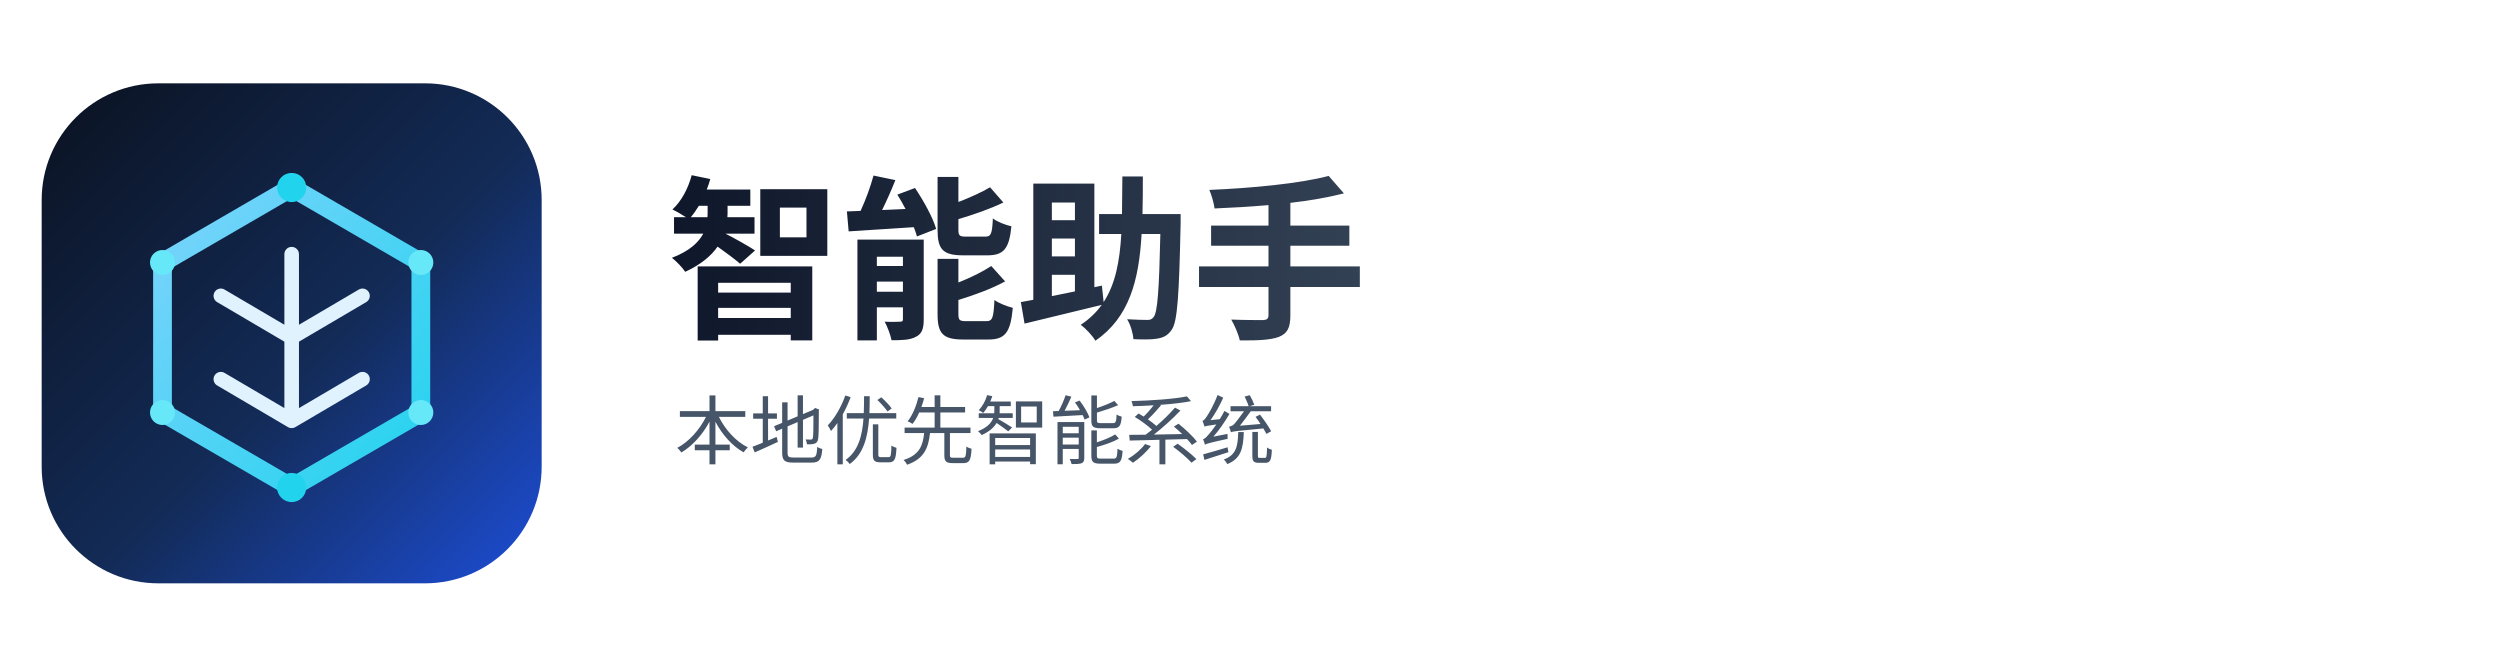
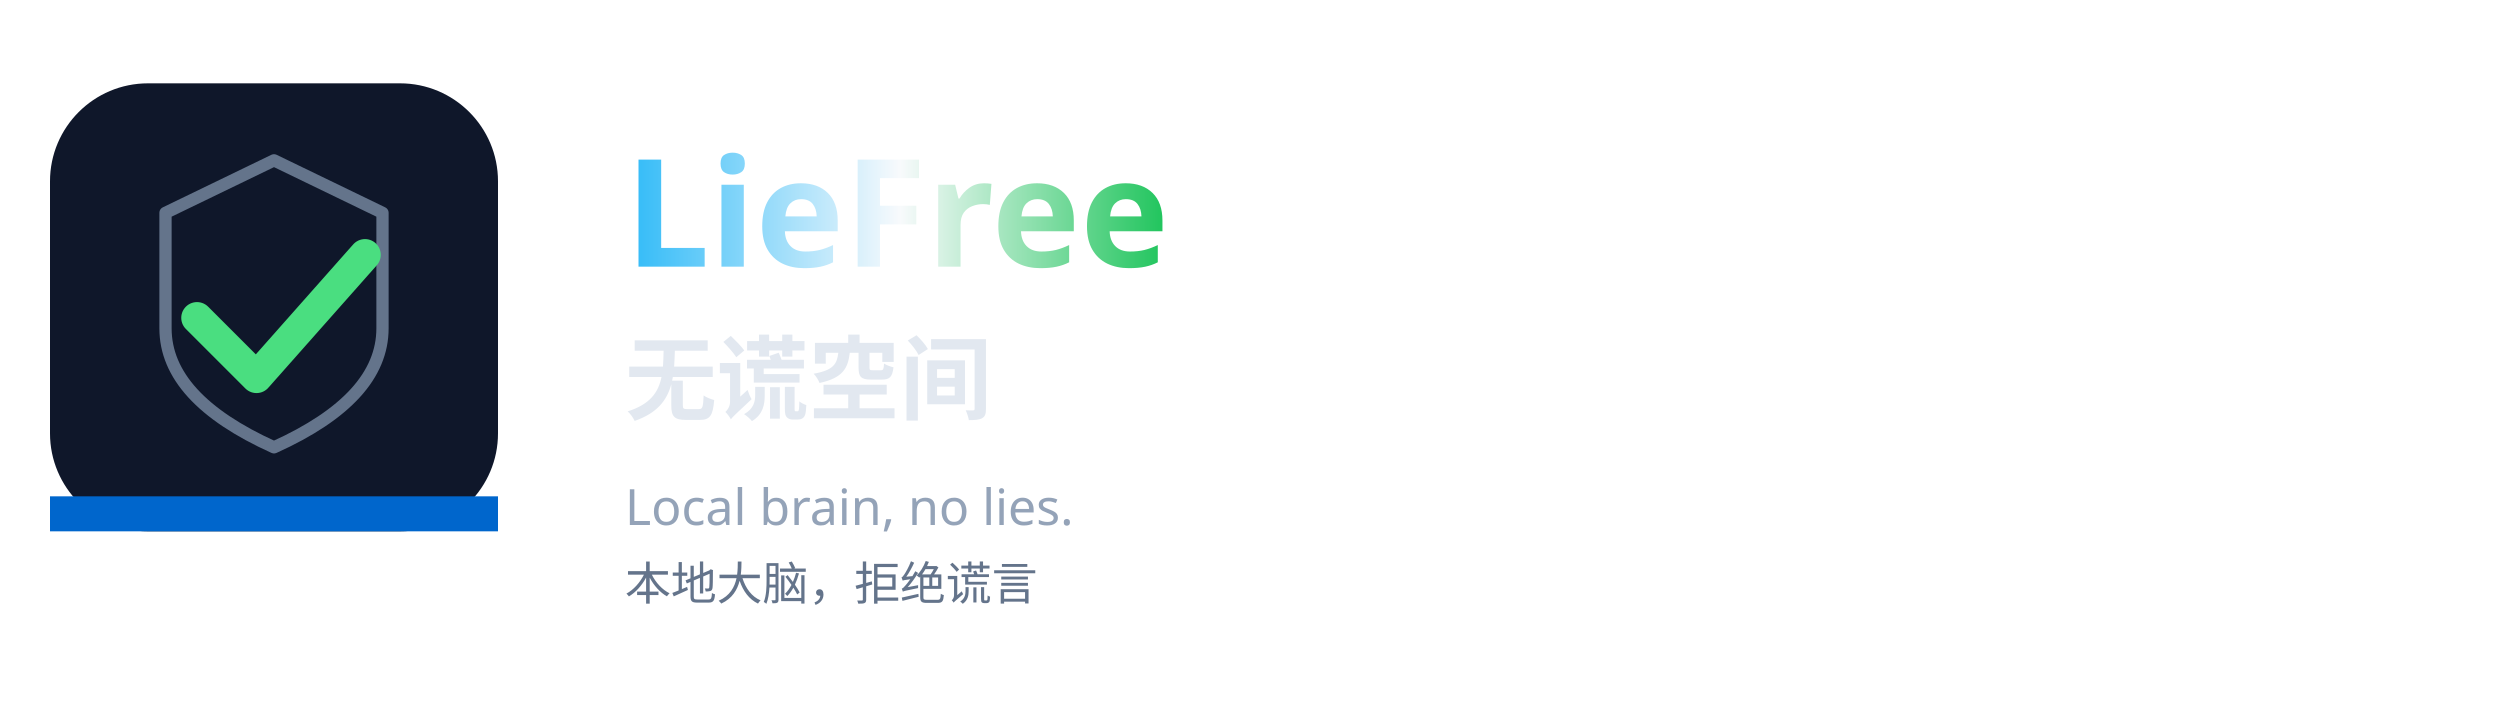
- <svg xmlns="http://www.w3.org/2000/svg" viewBox="0 0 1200 320" role="img" aria-label="智能助手科技标志">
+ <svg xmlns="http://www.w3.org/2000/svg" viewBox="0 0 1200 340" role="img" aria-label="LieFree 无谎空间">
  <defs>
-     <linearGradient id="bg" x1="0" y1="0" x2="1" y2="1">
-       <stop offset="0%" stop-color="#0b1220" />
-       <stop offset="55%" stop-color="#132b57" />
-       <stop offset="100%" stop-color="#1d4ed8" />
-     </linearGradient>
-     <linearGradient id="line" x1="0" y1="0" x2="1" y2="1">
-       <stop offset="0%" stop-color="#7dd3fc" />
-       <stop offset="100%" stop-color="#22d3ee" />
-     </linearGradient>
-     <linearGradient id="tx" x1="0" y1="0" x2="1" y2="0">
-       <stop offset="0%" stop-color="#0f172a" />
-       <stop offset="100%" stop-color="#334155" />
+     <linearGradient id="lfWord" x1="0" y1="0" x2="1" y2="0">
+       <stop offset="0%" stop-color="#38bdf8" />
+       <stop offset="50%" stop-color="#f8fafc" />
+       <stop offset="100%" stop-color="#22c55e" />
    </linearGradient>
  </defs>
-   <rect x="20" y="40" width="240" height="240" rx="56" fill="url(#bg)" />
-   <path d="M140 90l62 36v72l-62 36-62-36v-72z" fill="none" stroke="url(#line)" stroke-width="9" stroke-linejoin="round" />
-   <path d="M140 122v80M106 142l34 20 34-20M106 182l34 20 34-20" fill="none" stroke="#e0f2fe" stroke-width="7" stroke-linecap="round" stroke-linejoin="round" />
-   <circle cx="140" cy="90" r="7" fill="#22d3ee" />
-   <circle cx="202" cy="126" r="6" fill="#67e8f9" />
-   <circle cx="202" cy="198" r="6" fill="#67e8f9" />
-   <circle cx="140" cy="234" r="7" fill="#22d3ee" />
-   <circle cx="78" cy="198" r="6" fill="#67e8f9" />
-   <circle cx="78" cy="126" r="6" fill="#67e8f9" />
-   <text x="320" y="156" fill="url(#tx)" font-family="Microsoft YaHei,PingFang SC,Segoe UI,Arial,sans-serif" font-size="84" font-weight="700">智能助手</text>
-   <text x="324" y="220" fill="#475569" font-family="Microsoft YaHei,PingFang SC,Segoe UI,Arial,sans-serif" font-size="36" font-weight="500">本地优先智能系统</text>
+   <g transform="translate(24,40) scale(0.42)">
+     <rect width="512" height="512" rx="112" fill="#0f172a" />
+     <path d="M256 88 L380 148 V280 Q380 360 256 416 Q132 360 132 280 V148 Z" fill="none" stroke="#64748b" stroke-width="14" stroke-linejoin="round" />
+     <path d="M168 268 L236 336 L360 196" fill="none" stroke="#4ade80" stroke-width="36" stroke-linecap="round" stroke-linejoin="round" />
+     <rect x="0" y="472" width="512" height="40" fill="#0066cc" />
+   </g>
+   <text x="300" y="128" fill="url(#lfWord)" font-family="Segoe UI,PingFang SC,Microsoft YaHei,sans-serif" font-size="72" font-weight="700">LieFree</text>
+   <text x="300" y="198" fill="#e2e8f0" font-family="PingFang SC,Microsoft YaHei,Segoe UI,sans-serif" font-size="44" font-weight="600">无谎空间</text>
+   <text x="300" y="252" fill="#94a3b8" font-family="Segoe UI,PingFang SC,sans-serif" font-size="24" font-weight="400">Local brain, no lies.</text>
+   <text x="300" y="288" fill="#64748b" font-family="PingFang SC,Microsoft YaHei,sans-serif" font-size="22" font-weight="400">本地大脑，拒绝谎言</text>
</svg>
